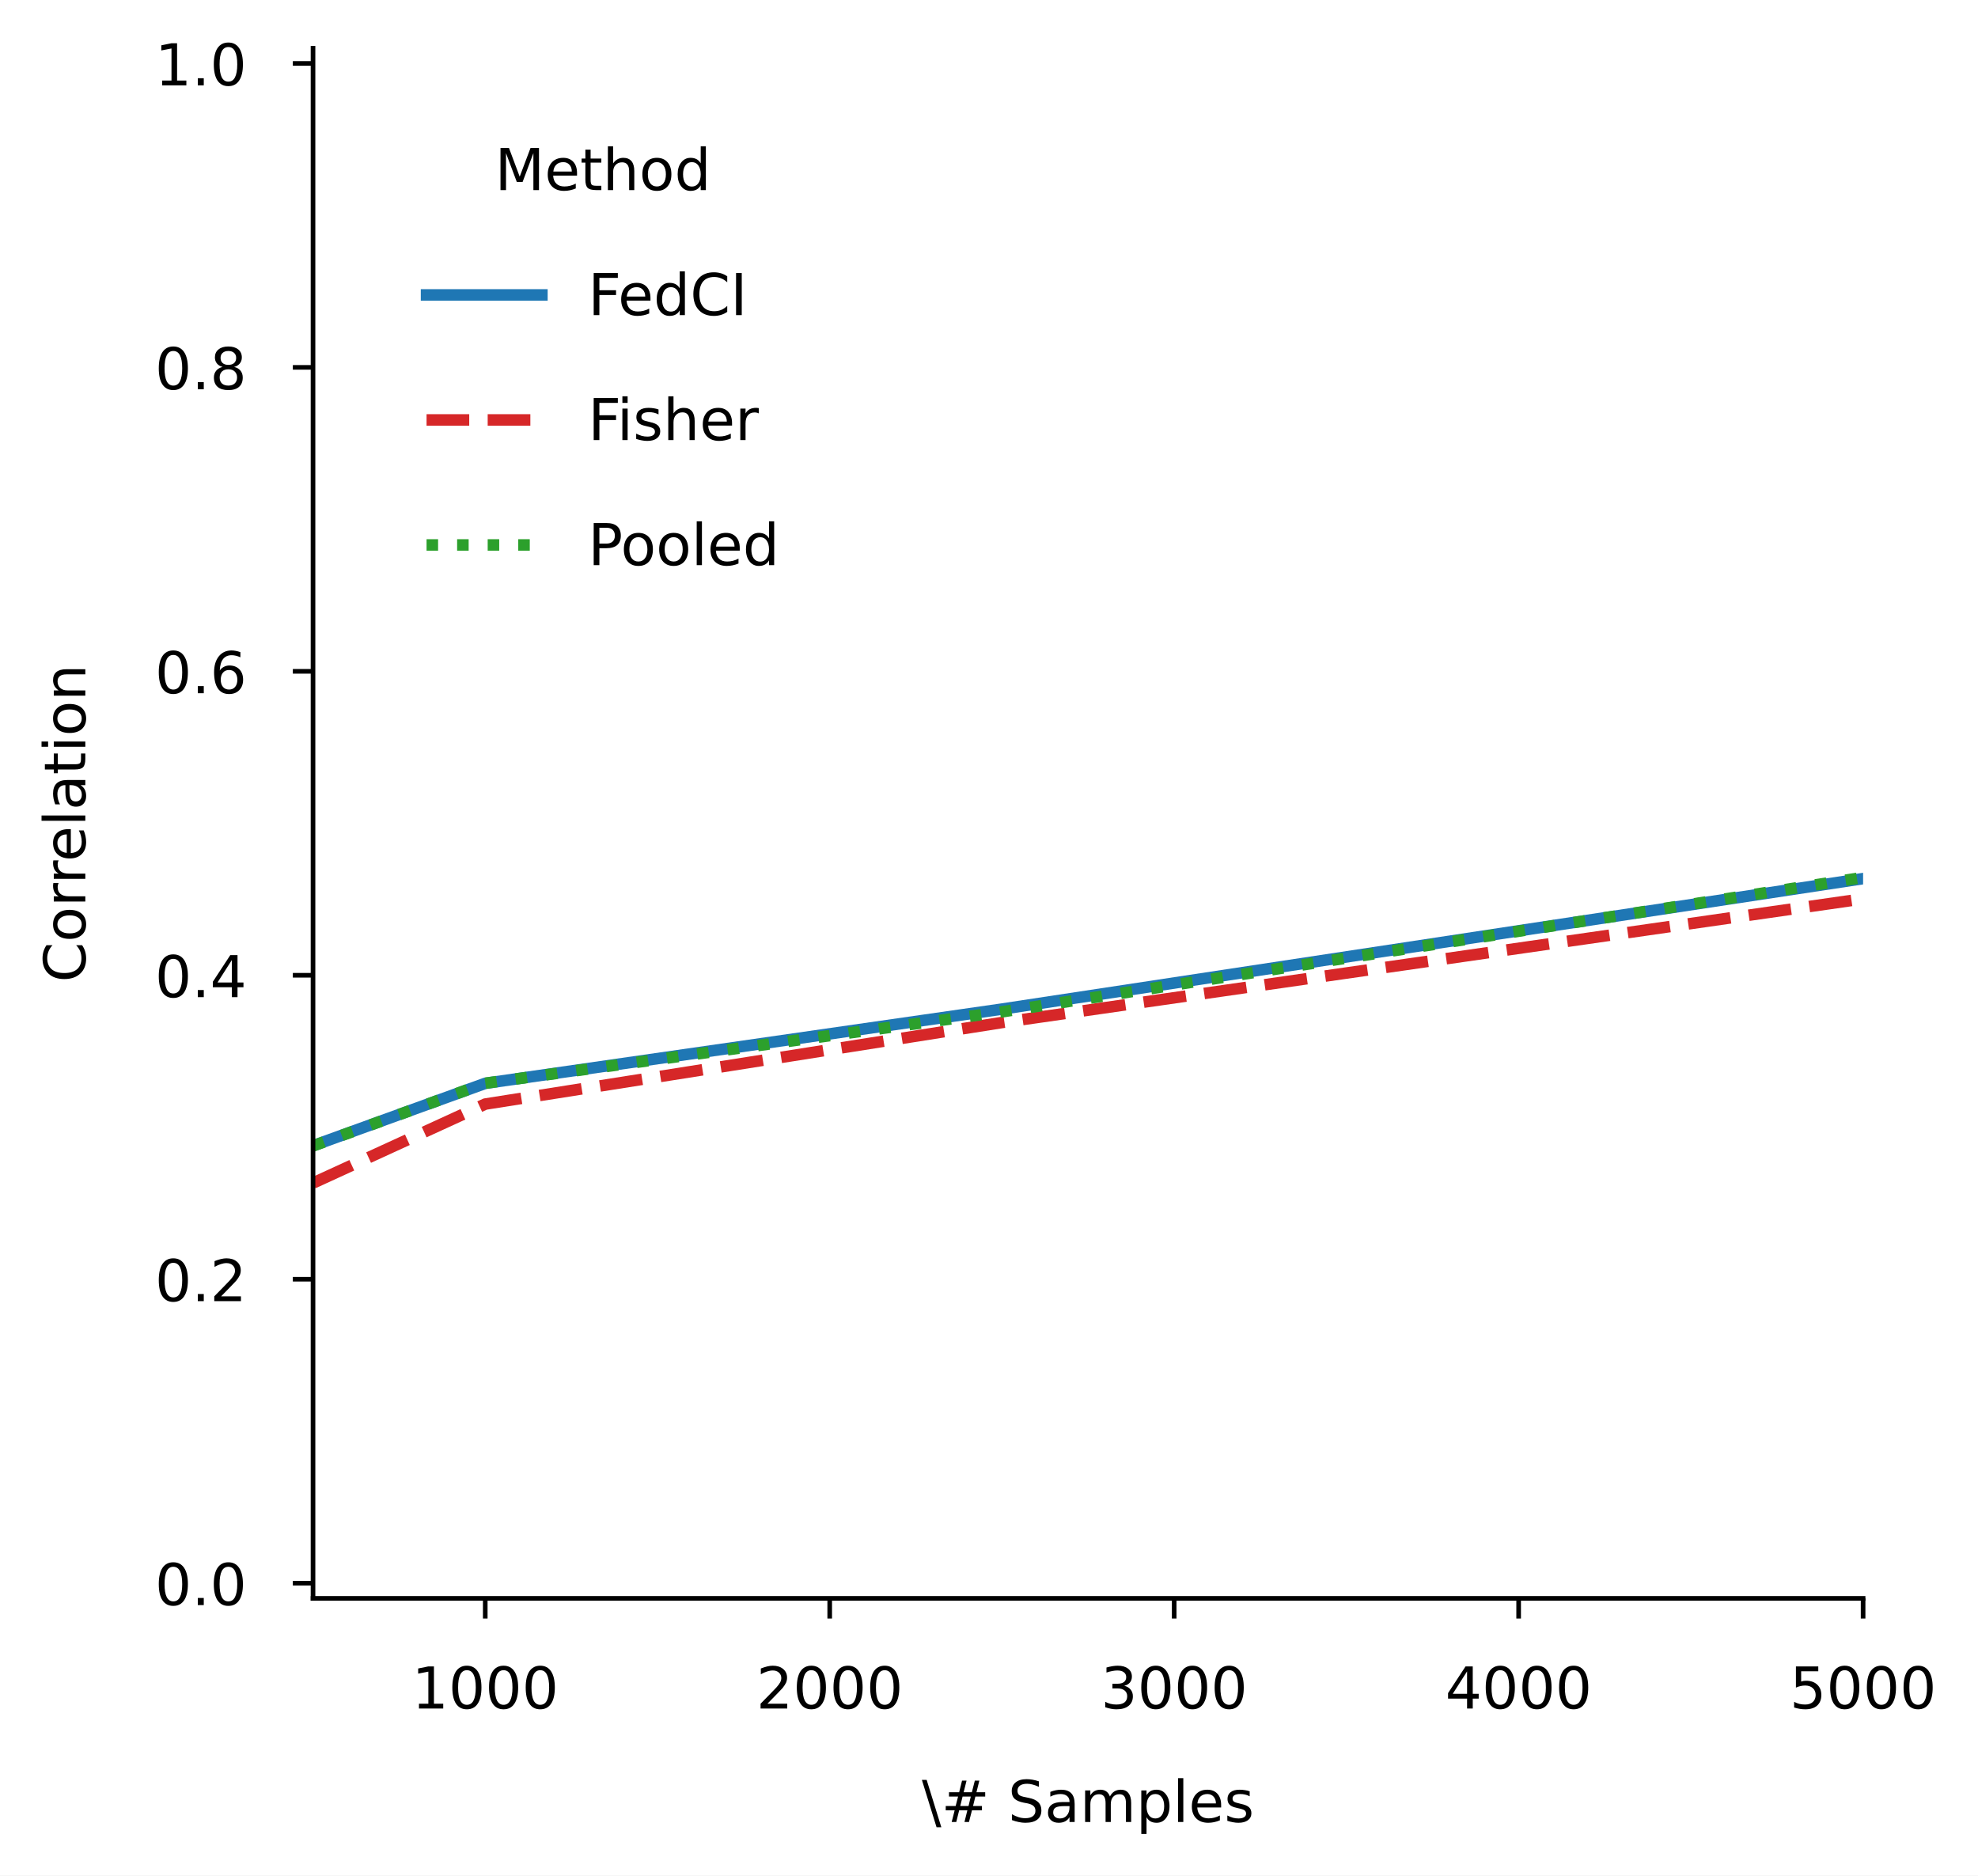
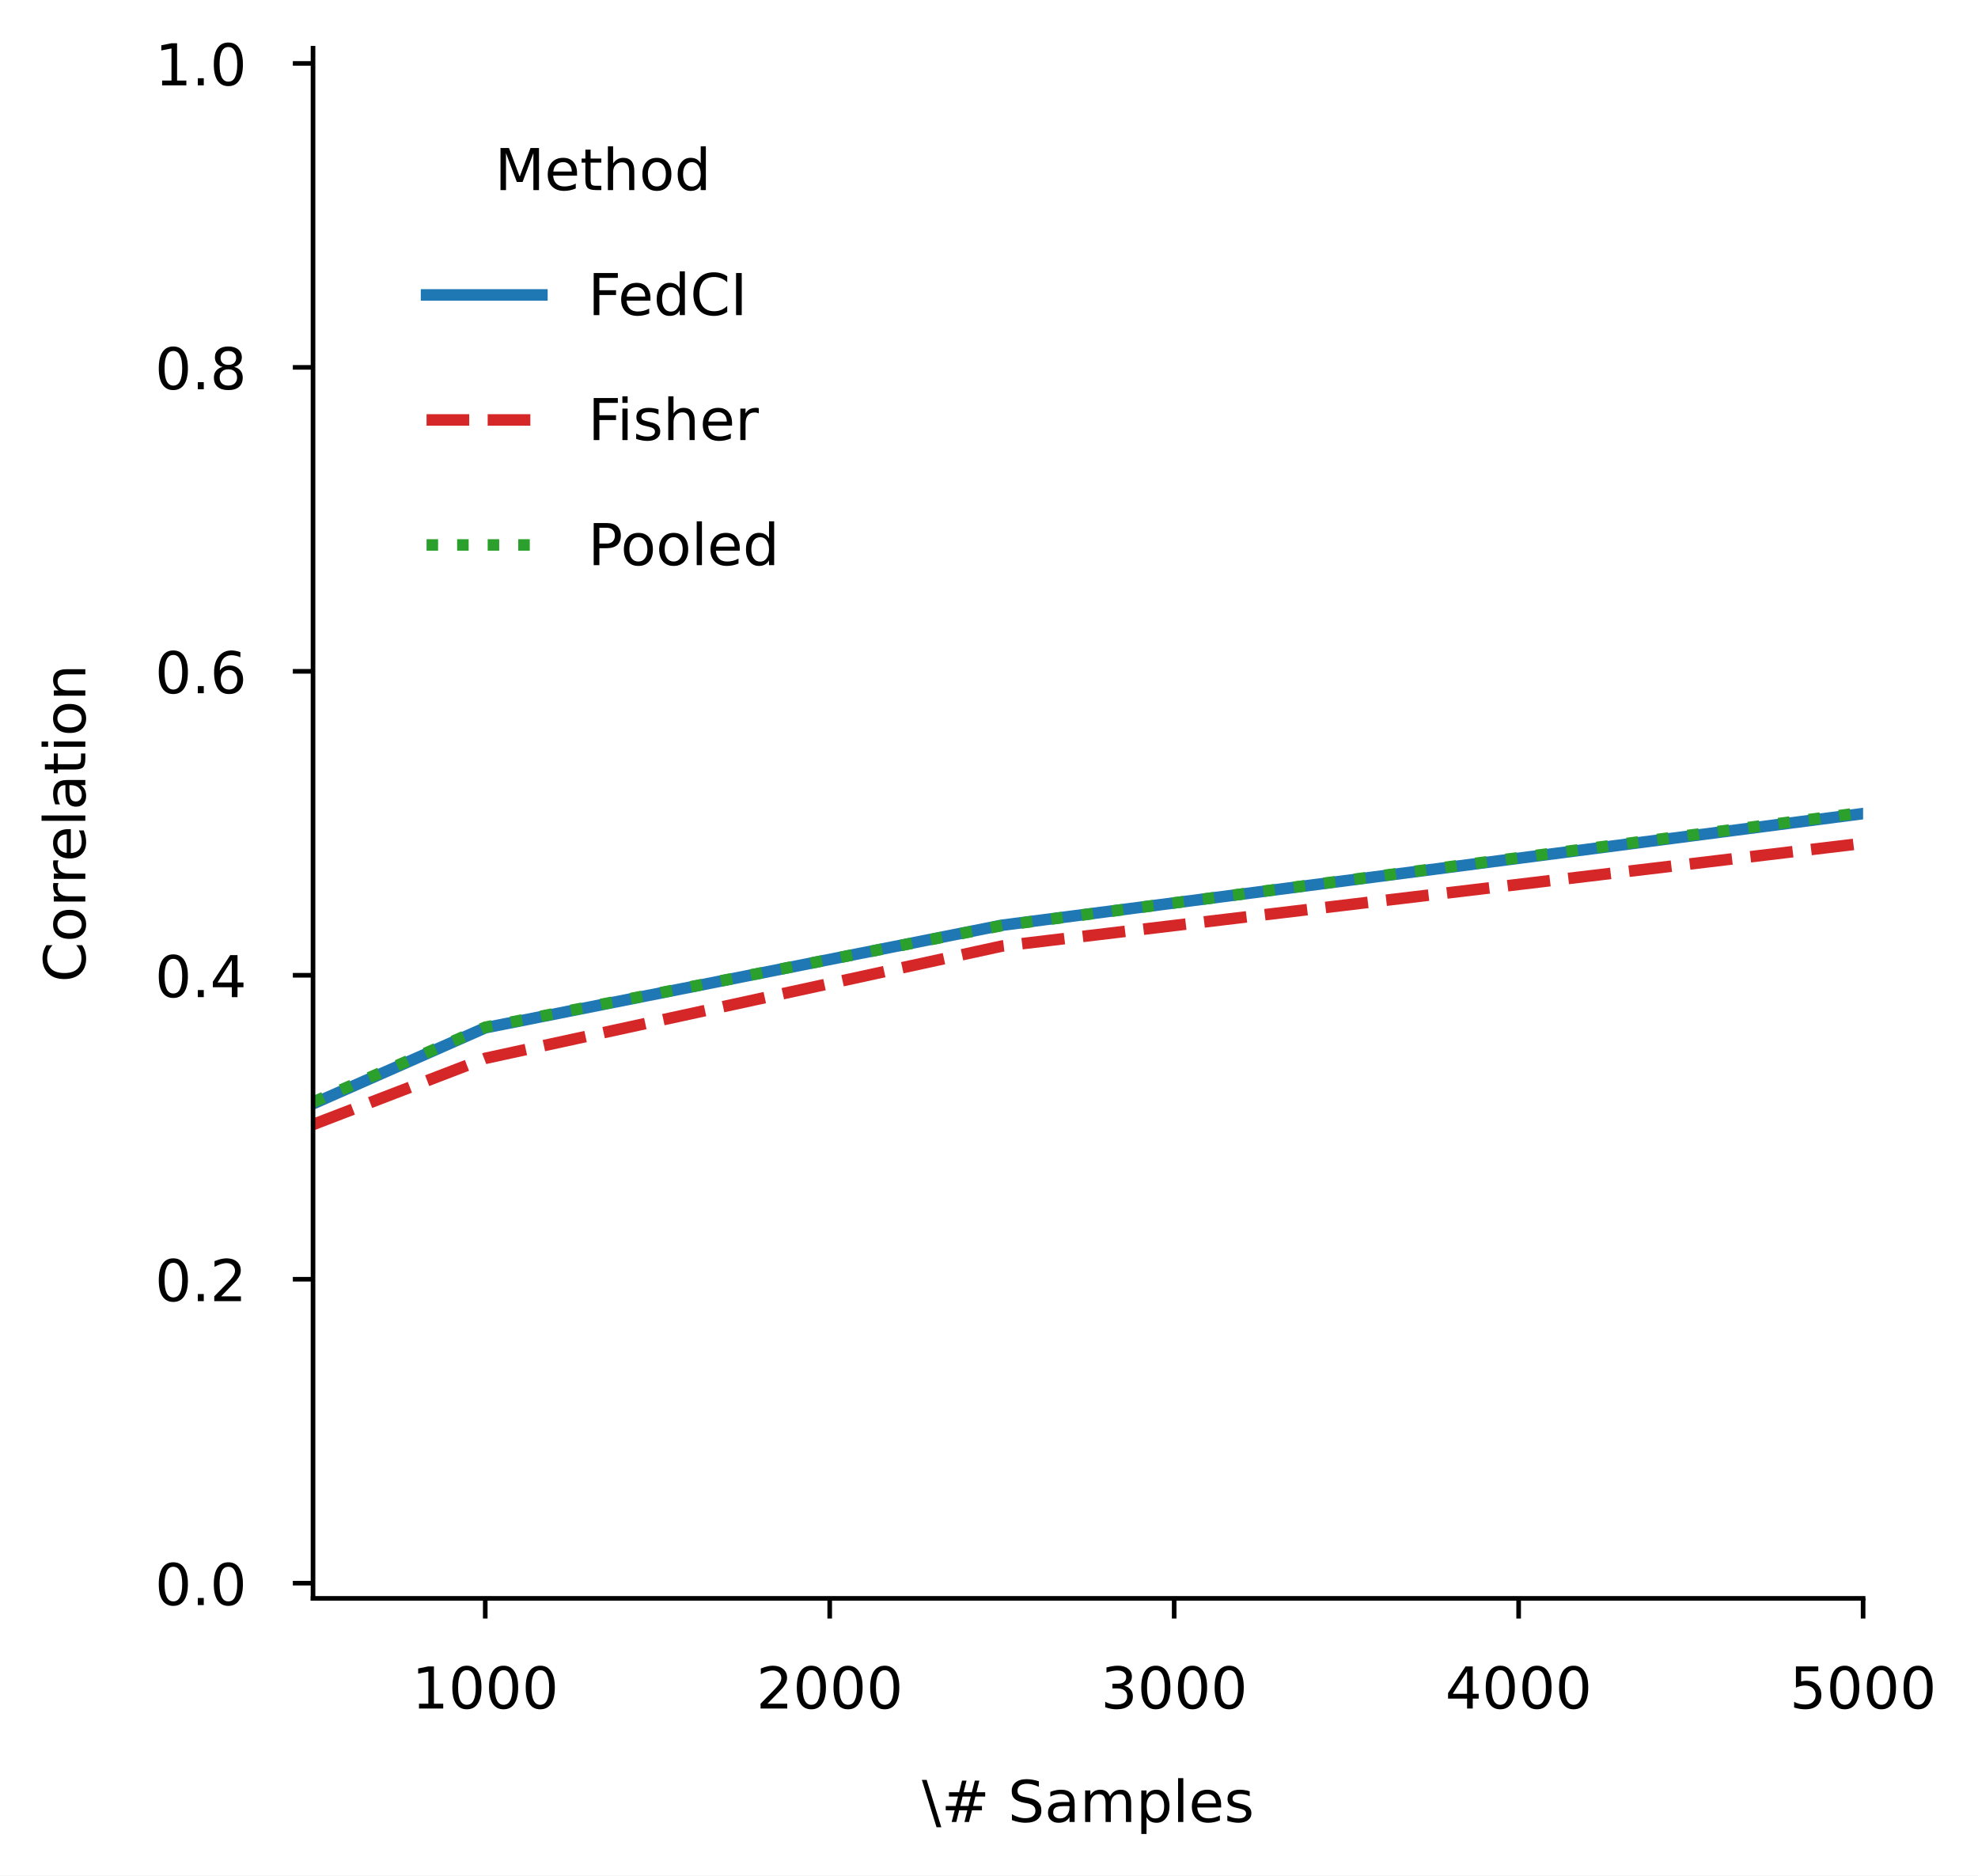
<svg xmlns="http://www.w3.org/2000/svg" xmlns:xlink="http://www.w3.org/1999/xlink" width="343.006pt" height="325.22pt" viewBox="0 0 343.006 325.22" version="1.1">
  <defs>
    <style type="text/css">*{stroke-linejoin: round; stroke-linecap: butt}</style>
  </defs>
  <g id="figure_1">
    <g id="patch_1">
      <path d="M 0 325.22  L 343.006 325.22  L 343.006 0  L 0 0  z " style="fill: #ffffff" />
    </g>
    <g id="axes_1">
      <g id="patch_2">
        <path d="M 54.281 277.164  L 323.081 277.164  L 323.081 8.364  L 54.281 8.364  z " style="fill: #ffffff" />
      </g>
      <g id="line2d_1">
-         <path d="M 54.281 198.673  L 84.148 187.856  L 173.748 174.983  L 323.081 152.354  " clip-path="url(#p9da2b2b578)" style="fill: none; stroke: #1f77b4; stroke-width: 2; stroke-linecap: square" />
+         <path d="M 54.281 191.398  L 84.148 178.225  L 173.748 160.439  L 323.081 141.08  " clip-path="url(#p1d2f481b85)" style="fill: none; stroke: #1f77b4; stroke-width: 2; stroke-linecap: square" />
      </g>
      <g id="line2d_2">
-         <path d="M 54.281 205.148  L 84.148 191.451  L 173.748 177.309  L 323.081 155.855  " clip-path="url(#p9da2b2b578)" style="fill: none; stroke-dasharray: 7.4,3.2; stroke-dashoffset: 0; stroke: #d62728; stroke-width: 2" />
+         <path d="M 54.281 195  L 84.148 183.522  L 173.748 164.053  L 323.081 146.231  " clip-path="url(#p1d2f481b85)" style="fill: none; stroke-dasharray: 7.4,3.2; stroke-dashoffset: 0; stroke: #d62728; stroke-width: 2" />
      </g>
      <g id="matplotlib.axis_1">
        <g id="xtick_1">
          <g id="line2d_3">
            <defs>
-               <path id="mea9aae6854" d="M 0 0  L 0 3.5  " style="stroke: #000000; stroke-width: 0.8" />
+               <path id="mf216cb3308" d="M 0 0  L 0 3.5  " style="stroke: #000000; stroke-width: 0.8" />
            </defs>
            <g>
-               <use xlink:href="#mea9aae6854" x="84.148" y="277.164" style="stroke: #000000; stroke-width: 0.8" />
+               <use xlink:href="#mf216cb3308" x="84.148" y="277.164" style="stroke: #000000; stroke-width: 0.8" />
            </g>
          </g>
          <g id="text_1">
            <text style="font-size: 10px; font-family: 'DejaVu Sans', 'Bitstream Vera Sans', 'Computer Modern Sans Serif', 'Lucida Grande', 'Verdana', 'Geneva', 'Lucid', 'Arial', 'Helvetica', 'Avant Garde', sans-serif; text-anchor: middle" x="84.148" y="296.262" transform="rotate(-0 84.14792 296.2624)">1000</text>
          </g>
        </g>
        <g id="xtick_2">
          <g id="line2d_4">
            <g>
-               <use xlink:href="#mea9aae6854" x="143.881" y="277.164" style="stroke: #000000; stroke-width: 0.8" />
+               <use xlink:href="#mf216cb3308" x="143.881" y="277.164" style="stroke: #000000; stroke-width: 0.8" />
            </g>
          </g>
          <g id="text_2">
            <text style="font-size: 10px; font-family: 'DejaVu Sans', 'Bitstream Vera Sans', 'Computer Modern Sans Serif', 'Lucida Grande', 'Verdana', 'Geneva', 'Lucid', 'Arial', 'Helvetica', 'Avant Garde', sans-serif; text-anchor: middle" x="143.881" y="296.262" transform="rotate(-0 143.8812 296.2624)">2000</text>
          </g>
        </g>
        <g id="xtick_3">
          <g id="line2d_5">
            <g>
-               <use xlink:href="#mea9aae6854" x="203.615" y="277.164" style="stroke: #000000; stroke-width: 0.8" />
+               <use xlink:href="#mf216cb3308" x="203.615" y="277.164" style="stroke: #000000; stroke-width: 0.8" />
            </g>
          </g>
          <g id="text_3">
            <text style="font-size: 10px; font-family: 'DejaVu Sans', 'Bitstream Vera Sans', 'Computer Modern Sans Serif', 'Lucida Grande', 'Verdana', 'Geneva', 'Lucid', 'Arial', 'Helvetica', 'Avant Garde', sans-serif; text-anchor: middle" x="203.615" y="296.262" transform="rotate(-0 203.6146 296.2624)">3000</text>
          </g>
        </g>
        <g id="xtick_4">
          <g id="line2d_6">
            <g>
-               <use xlink:href="#mea9aae6854" x="263.348" y="277.164" style="stroke: #000000; stroke-width: 0.8" />
+               <use xlink:href="#mf216cb3308" x="263.348" y="277.164" style="stroke: #000000; stroke-width: 0.8" />
            </g>
          </g>
          <g id="text_4">
            <text style="font-size: 10px; font-family: 'DejaVu Sans', 'Bitstream Vera Sans', 'Computer Modern Sans Serif', 'Lucida Grande', 'Verdana', 'Geneva', 'Lucid', 'Arial', 'Helvetica', 'Avant Garde', sans-serif; text-anchor: middle" x="263.348" y="296.262" transform="rotate(-0 263.3479 296.2624)">4000</text>
          </g>
        </g>
        <g id="xtick_5">
          <g id="line2d_7">
            <g>
-               <use xlink:href="#mea9aae6854" x="323.081" y="277.164" style="stroke: #000000; stroke-width: 0.8" />
+               <use xlink:href="#mf216cb3308" x="323.081" y="277.164" style="stroke: #000000; stroke-width: 0.8" />
            </g>
          </g>
          <g id="text_5">
            <text style="font-size: 10px; font-family: 'DejaVu Sans', 'Bitstream Vera Sans', 'Computer Modern Sans Serif', 'Lucida Grande', 'Verdana', 'Geneva', 'Lucid', 'Arial', 'Helvetica', 'Avant Garde', sans-serif; text-anchor: middle" x="323.081" y="296.262" transform="rotate(-0 323.0813 296.2624)">5000</text>
          </g>
        </g>
        <g id="text_6">
          <text style="font-size: 10px; font-family: 'DejaVu Sans', 'Bitstream Vera Sans', 'Computer Modern Sans Serif', 'Lucida Grande', 'Verdana', 'Geneva', 'Lucid', 'Arial', 'Helvetica', 'Avant Garde', sans-serif; text-anchor: middle" x="188.681" y="315.94" transform="rotate(-0 188.6813 315.9405)">\# Samples</text>
        </g>
      </g>
      <g id="matplotlib.axis_2">
        <g id="ytick_1">
          <g id="line2d_8">
            <defs>
-               <path id="m6625b86751" d="M 0 0  L -3.5 0  " style="stroke: #000000; stroke-width: 0.8" />
+               <path id="mae54db512e" d="M 0 0  L -3.5 0  " style="stroke: #000000; stroke-width: 0.8" />
            </defs>
            <g>
-               <use xlink:href="#m6625b86751" x="54.281" y="274.529" style="stroke: #000000; stroke-width: 0.8" />
+               <use xlink:href="#mae54db512e" x="54.281" y="274.529" style="stroke: #000000; stroke-width: 0.8" />
            </g>
          </g>
          <g id="text_7">
            <text style="font-size: 10px; font-family: 'DejaVu Sans', 'Bitstream Vera Sans', 'Computer Modern Sans Serif', 'Lucida Grande', 'Verdana', 'Geneva', 'Lucid', 'Arial', 'Helvetica', 'Avant Garde', sans-serif; text-anchor: end" x="42.781" y="278.328" transform="rotate(-0 42.78125 278.3278)">0.0</text>
          </g>
        </g>
        <g id="ytick_2">
          <g id="line2d_9">
            <g>
-               <use xlink:href="#m6625b86751" x="54.281" y="221.823" style="stroke: #000000; stroke-width: 0.8" />
+               <use xlink:href="#mae54db512e" x="54.281" y="221.823" style="stroke: #000000; stroke-width: 0.8" />
            </g>
          </g>
          <g id="text_8">
            <text style="font-size: 10px; font-family: 'DejaVu Sans', 'Bitstream Vera Sans', 'Computer Modern Sans Serif', 'Lucida Grande', 'Verdana', 'Geneva', 'Lucid', 'Arial', 'Helvetica', 'Avant Garde', sans-serif; text-anchor: end" x="42.781" y="225.622" transform="rotate(-0 42.78125 225.622)">0.2</text>
          </g>
        </g>
        <g id="ytick_3">
          <g id="line2d_10">
            <g>
-               <use xlink:href="#m6625b86751" x="54.281" y="169.117" style="stroke: #000000; stroke-width: 0.8" />
+               <use xlink:href="#mae54db512e" x="54.281" y="169.117" style="stroke: #000000; stroke-width: 0.8" />
            </g>
          </g>
          <g id="text_9">
            <text style="font-size: 10px; font-family: 'DejaVu Sans', 'Bitstream Vera Sans', 'Computer Modern Sans Serif', 'Lucida Grande', 'Verdana', 'Geneva', 'Lucid', 'Arial', 'Helvetica', 'Avant Garde', sans-serif; text-anchor: end" x="42.781" y="172.916" transform="rotate(-0 42.78125 172.9161)">0.4</text>
          </g>
        </g>
        <g id="ytick_4">
          <g id="line2d_11">
            <g>
-               <use xlink:href="#m6625b86751" x="54.281" y="116.411" style="stroke: #000000; stroke-width: 0.8" />
+               <use xlink:href="#mae54db512e" x="54.281" y="116.411" style="stroke: #000000; stroke-width: 0.8" />
            </g>
          </g>
          <g id="text_10">
            <text style="font-size: 10px; font-family: 'DejaVu Sans', 'Bitstream Vera Sans', 'Computer Modern Sans Serif', 'Lucida Grande', 'Verdana', 'Geneva', 'Lucid', 'Arial', 'Helvetica', 'Avant Garde', sans-serif; text-anchor: end" x="42.781" y="120.21" transform="rotate(-0 42.78125 120.2102)">0.6</text>
          </g>
        </g>
        <g id="ytick_5">
          <g id="line2d_12">
            <g>
-               <use xlink:href="#m6625b86751" x="54.281" y="63.705" style="stroke: #000000; stroke-width: 0.8" />
+               <use xlink:href="#mae54db512e" x="54.281" y="63.705" style="stroke: #000000; stroke-width: 0.8" />
            </g>
          </g>
          <g id="text_11">
            <text style="font-size: 10px; font-family: 'DejaVu Sans', 'Bitstream Vera Sans', 'Computer Modern Sans Serif', 'Lucida Grande', 'Verdana', 'Geneva', 'Lucid', 'Arial', 'Helvetica', 'Avant Garde', sans-serif; text-anchor: end" x="42.781" y="67.504" transform="rotate(-0 42.78125 67.50432)">0.8</text>
          </g>
        </g>
        <g id="ytick_6">
          <g id="line2d_13">
            <g>
-               <use xlink:href="#m6625b86751" x="54.281" y="10.999" style="stroke: #000000; stroke-width: 0.8" />
+               <use xlink:href="#mae54db512e" x="54.281" y="10.999" style="stroke: #000000; stroke-width: 0.8" />
            </g>
          </g>
          <g id="text_12">
            <text style="font-size: 10px; font-family: 'DejaVu Sans', 'Bitstream Vera Sans', 'Computer Modern Sans Serif', 'Lucida Grande', 'Verdana', 'Geneva', 'Lucid', 'Arial', 'Helvetica', 'Avant Garde', sans-serif; text-anchor: end" x="42.781" y="14.798" transform="rotate(-0 42.78125 14.79844)">1.0</text>
          </g>
        </g>
        <g id="text_13">
          <text style="font-size: 10px; font-family: 'DejaVu Sans', 'Bitstream Vera Sans', 'Computer Modern Sans Serif', 'Lucida Grande', 'Verdana', 'Geneva', 'Lucid', 'Arial', 'Helvetica', 'Avant Garde', sans-serif; text-anchor: middle" x="14.798" y="142.764" transform="rotate(-90 14.79844 142.7639)">Correlation</text>
        </g>
      </g>
      <g id="line2d_14">
-         <path d="M 54.281 198.71  L 84.148 187.837  L 173.748 175.46  L 323.081 152.15  " clip-path="url(#p9da2b2b578)" style="fill: none; stroke-dasharray: 2,3.3; stroke-dashoffset: 0; stroke: #2ca02c; stroke-width: 2" />
+         <path d="M 54.281 191.105  L 84.148 178.125  L 173.748 160.495  L 323.081 140.88  " clip-path="url(#p1d2f481b85)" style="fill: none; stroke-dasharray: 2,3.3; stroke-dashoffset: 0; stroke: #2ca02c; stroke-width: 2" />
      </g>
      <g id="patch_3">
        <path d="M 54.281 277.164  L 54.281 8.364  " style="fill: none; stroke: #000000; stroke-width: 0.8; stroke-linejoin: miter; stroke-linecap: square" />
      </g>
      <g id="patch_4">
        <path d="M 54.281 277.164  L 323.081 277.164  " style="fill: none; stroke: #000000; stroke-width: 0.8; stroke-linejoin: miter; stroke-linecap: square" />
      </g>
      <g id="legend_1">
        <g id="text_14">
          <text style="font-size: 10px; font-family: 'DejaVu Sans', 'Bitstream Vera Sans', 'Computer Modern Sans Serif', 'Lucida Grande', 'Verdana', 'Geneva', 'Lucid', 'Arial', 'Helvetica', 'Avant Garde', sans-serif; text-anchor: start" x="85.808" y="32.962" transform="rotate(-0 85.80831 32.96236)">Method</text>
        </g>
        <g id="line2d_15">
          <path d="M 73.969 51.14  L 83.969 51.14  L 93.969 51.14  " style="fill: none; stroke: #1f77b4; stroke-width: 2; stroke-linecap: square" />
        </g>
        <g id="text_15">
          <text style="font-size: 10px; font-family: 'DejaVu Sans', 'Bitstream Vera Sans', 'Computer Modern Sans Serif', 'Lucida Grande', 'Verdana', 'Geneva', 'Lucid', 'Arial', 'Helvetica', 'Avant Garde', sans-serif; text-anchor: start" x="101.969" y="54.64" transform="rotate(-0 101.9693 54.64049)">FedCI</text>
        </g>
        <g id="line2d_16">
          <path d="M 73.969 72.819  L 83.969 72.819  L 93.969 72.819  " style="fill: none; stroke-dasharray: 7.4,3.2; stroke-dashoffset: 0; stroke: #d62728; stroke-width: 2" />
        </g>
        <g id="text_16">
          <text style="font-size: 10px; font-family: 'DejaVu Sans', 'Bitstream Vera Sans', 'Computer Modern Sans Serif', 'Lucida Grande', 'Verdana', 'Geneva', 'Lucid', 'Arial', 'Helvetica', 'Avant Garde', sans-serif; text-anchor: start" x="101.969" y="76.319" transform="rotate(-0 101.9693 76.31861)">Fisher</text>
        </g>
        <g id="line2d_17">
          <path d="M 73.969 94.497  L 83.969 94.497  L 93.969 94.497  " style="fill: none; stroke-dasharray: 2,3.3; stroke-dashoffset: 0; stroke: #2ca02c; stroke-width: 2" />
        </g>
        <g id="text_17">
          <text style="font-size: 10px; font-family: 'DejaVu Sans', 'Bitstream Vera Sans', 'Computer Modern Sans Serif', 'Lucida Grande', 'Verdana', 'Geneva', 'Lucid', 'Arial', 'Helvetica', 'Avant Garde', sans-serif; text-anchor: start" x="101.969" y="97.997" transform="rotate(-0 101.9693 97.99674)">Pooled</text>
        </g>
      </g>
    </g>
  </g>
  <defs>
-     <clipPath id="p9da2b2b578">
+     <clipPath id="p1d2f481b85">
      <rect x="54.281" y="8.364" width="268.8" height="268.8" />
    </clipPath>
  </defs>
</svg>
